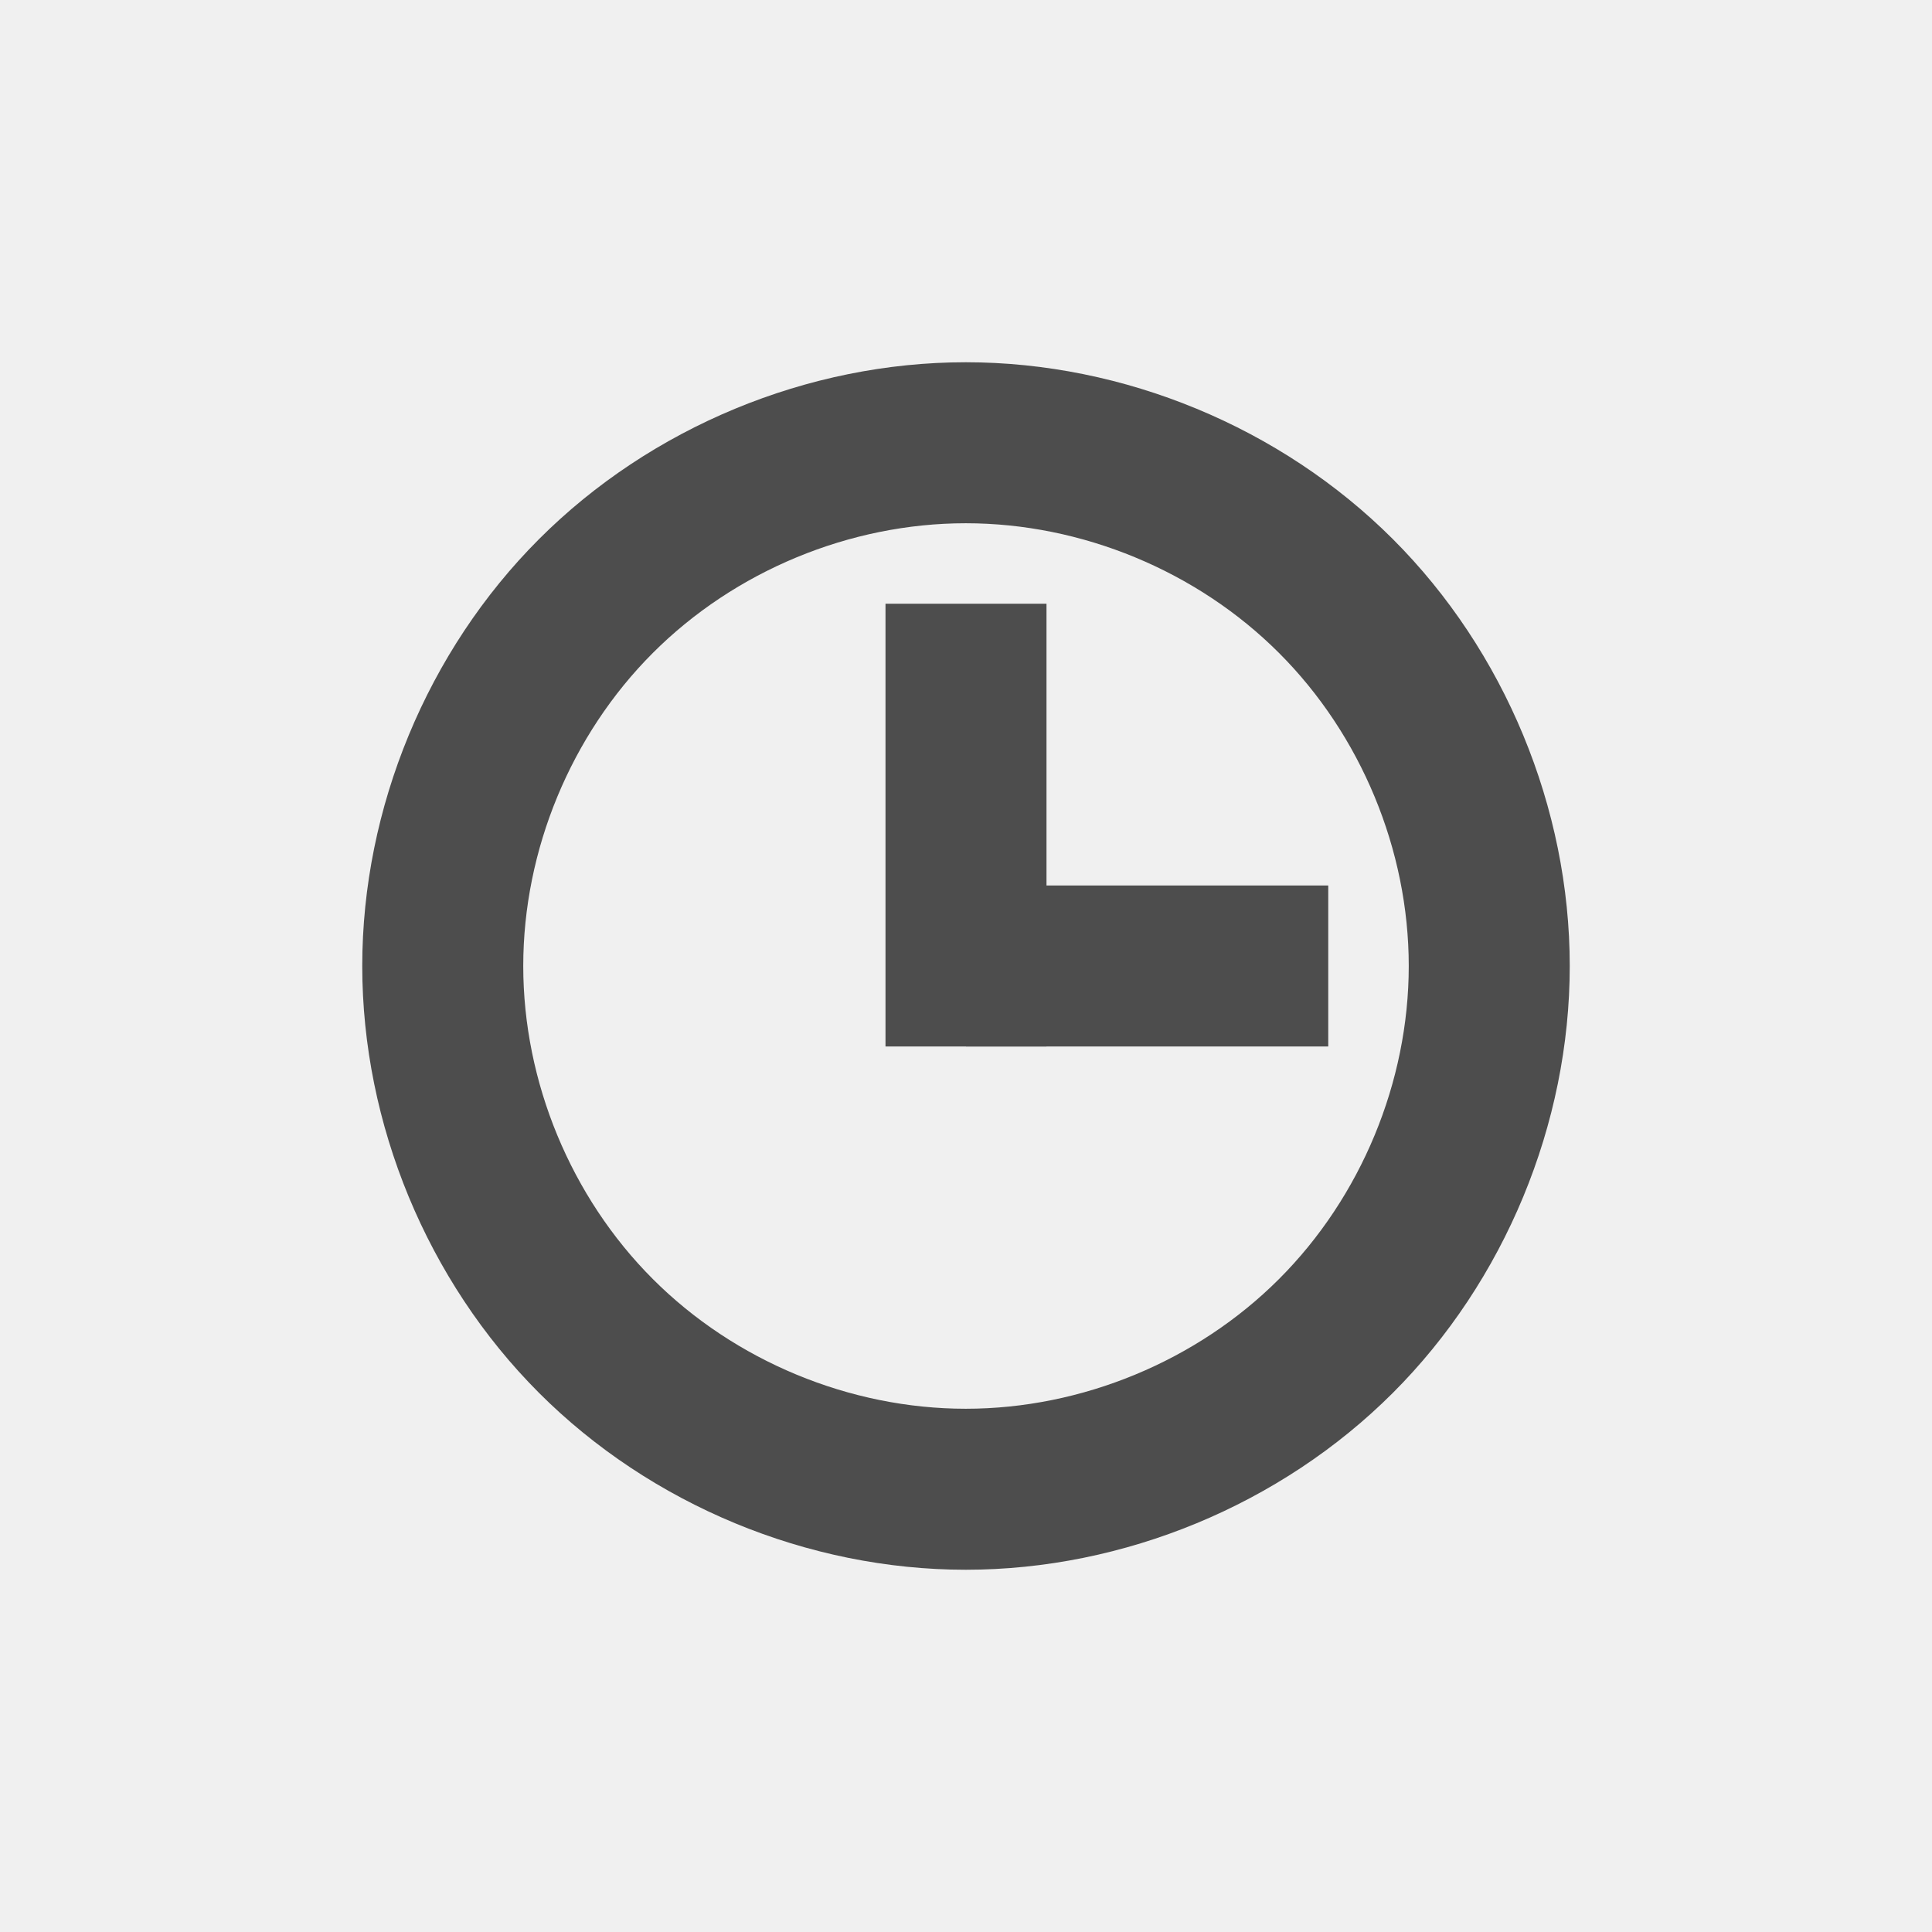
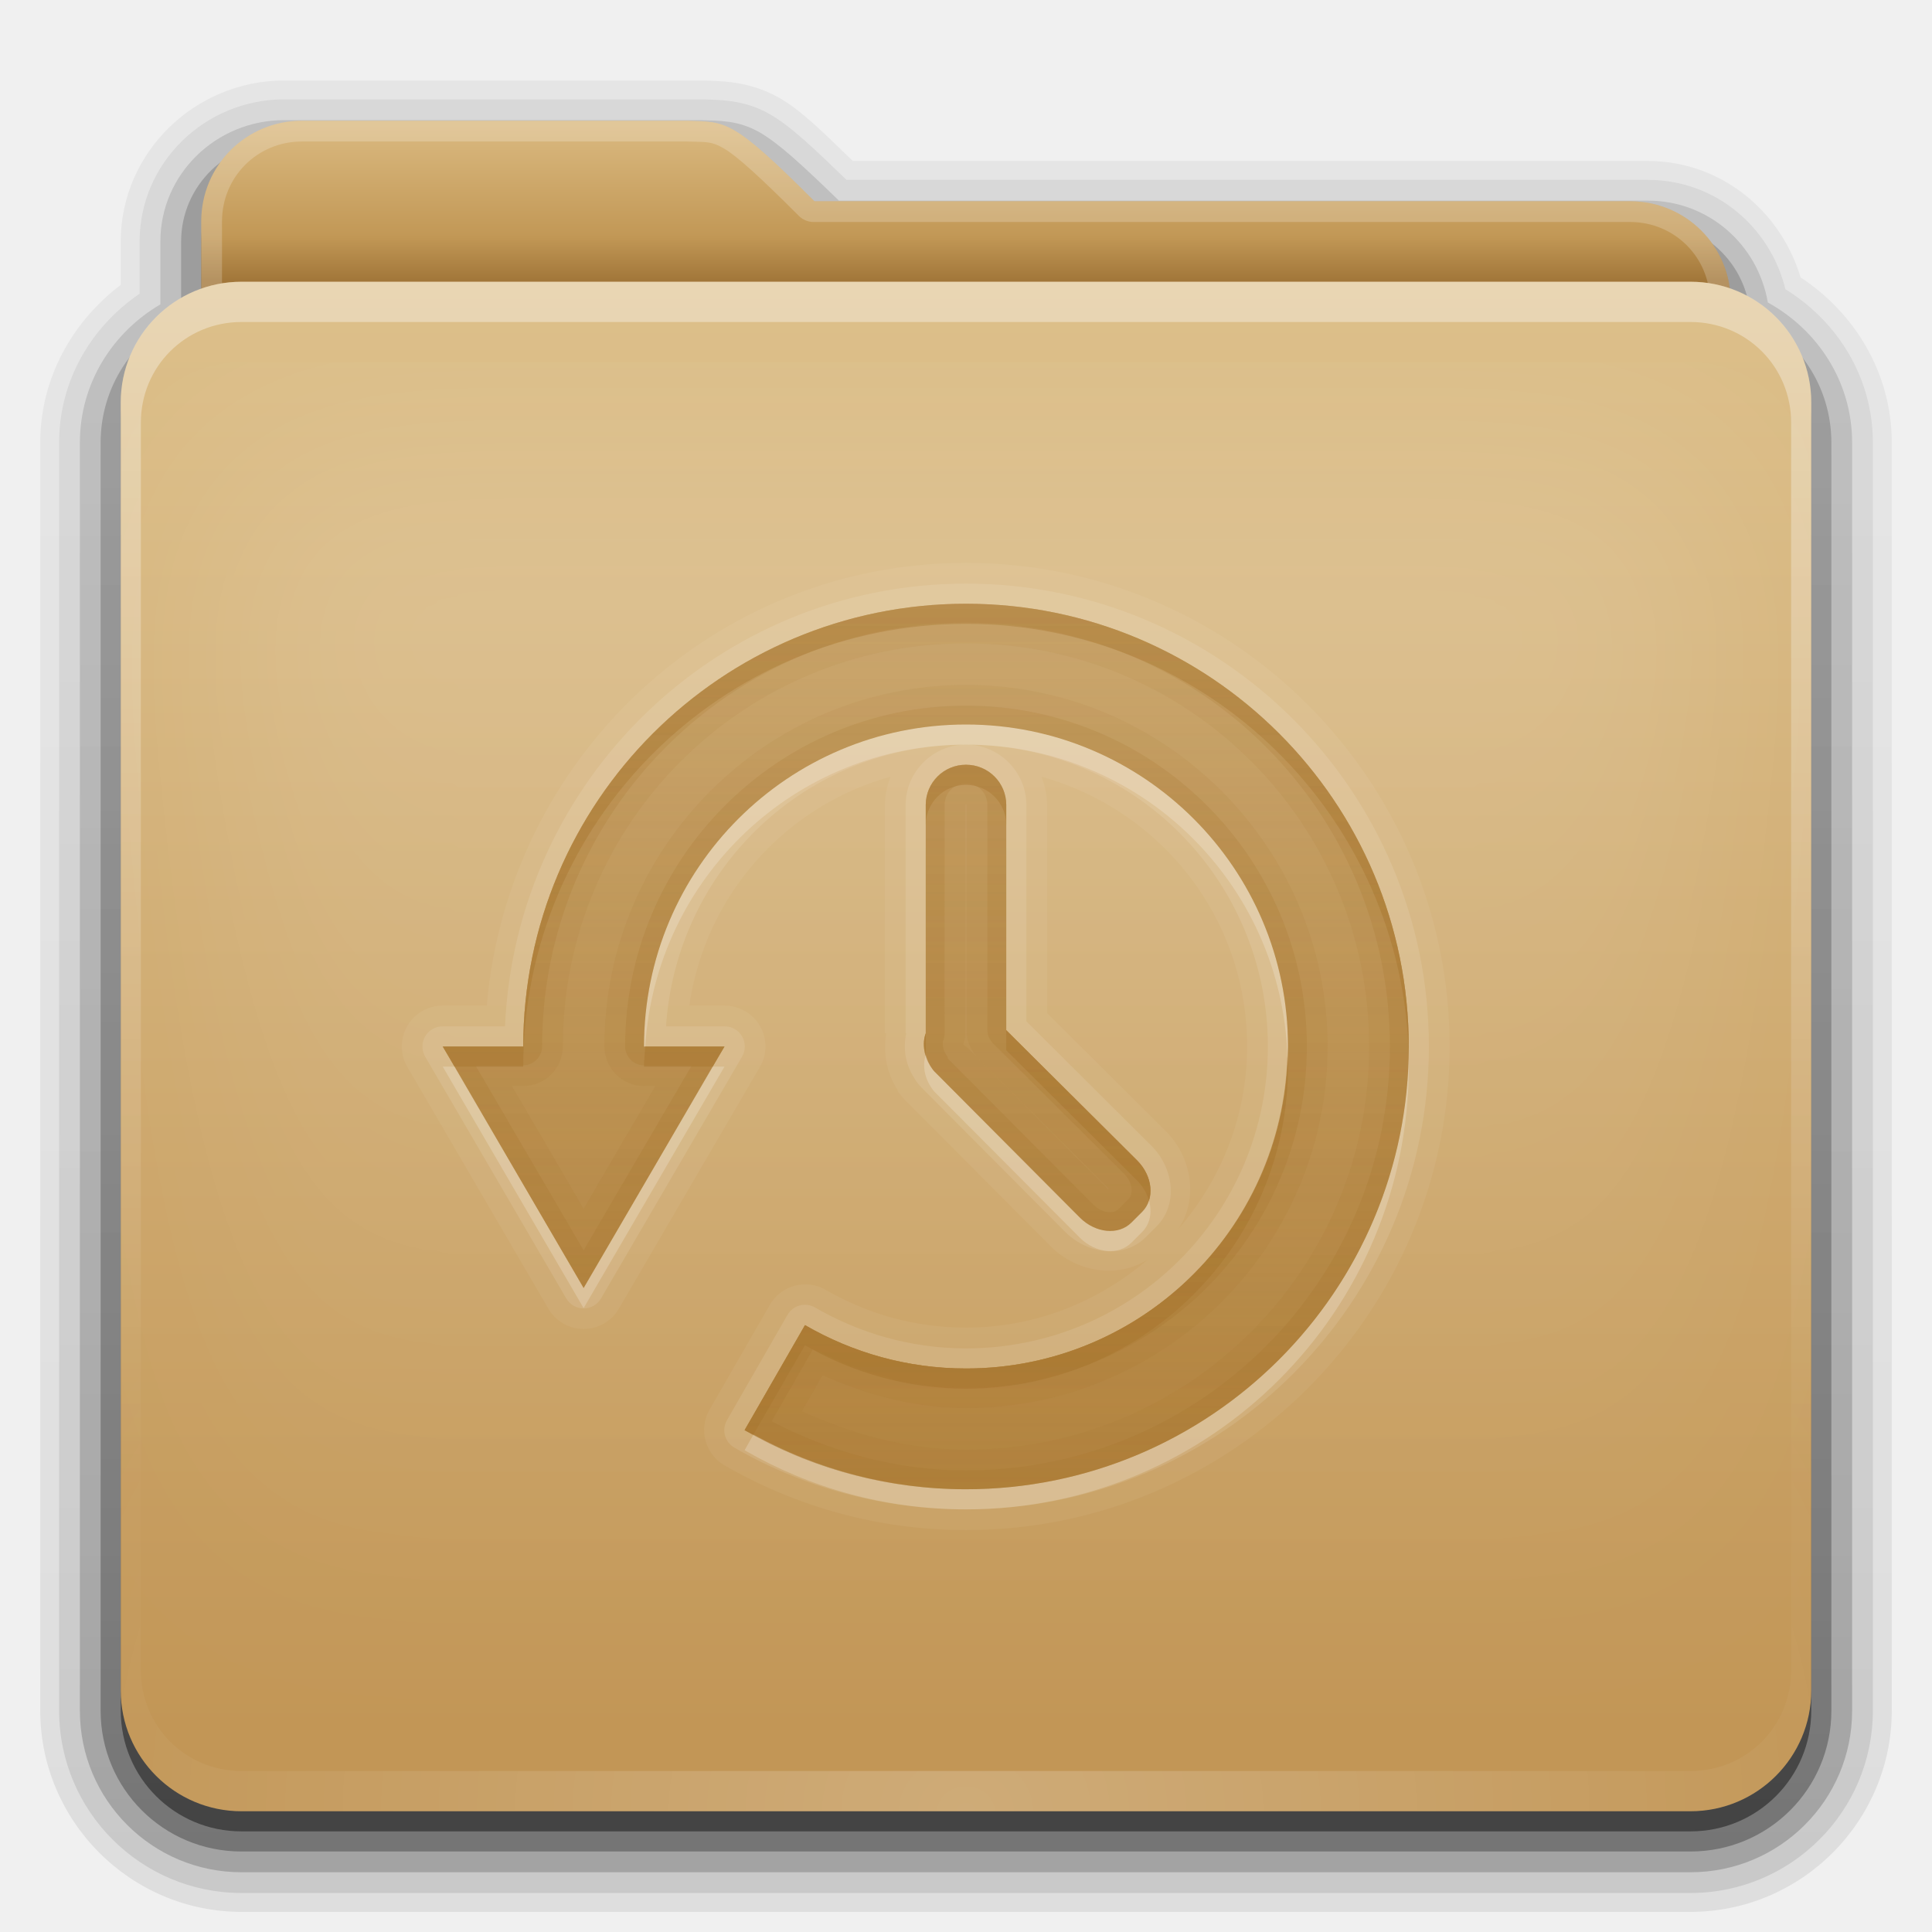
- <svg xmlns="http://www.w3.org/2000/svg" width="48" height="48" id="svg3813" version="1.1">
-   <defs id="defs3815" />
-   <g id="layer1" transform="translate(-378.8571,-514.0765)">
-     <rect style="fill:none;stroke:none" id="rect3260" width="30" height="30" x="387.857" y="523.076" ry="0" />
-     <path style="fill:#4d4d4d;fill-opacity:1;fill-rule:evenodd;stroke:none" d="M 23.994 9 C 20.067 9 16.166 10.618 13.391 13.395 C 10.616 16.171 9 20.073 9 24 C 9 27.927 10.616 31.829 13.391 34.605 C 16.166 37.382 20.067 39 23.994 39 C 27.921 39 31.825 37.384 34.604 34.607 C 37.382 31.831 39 27.927 39 24 C 39 20.073 37.382 16.169 34.604 13.393 C 31.825 10.616 27.921 9 23.994 9 z M 23.994 13 C 26.874 13 29.738 14.184 31.775 16.221 C 33.813 18.257 35 21.12 35 24 C 35 26.88 33.813 29.743 31.775 31.779 C 29.738 33.816 26.874 35 23.994 35 C 21.114 35 18.254 33.814 16.219 31.777 C 14.184 29.741 13 26.88 13 24 C 13 21.12 14.184 18.259 16.219 16.223 C 18.254 14.186 21.114 13 23.994 13 z " transform="translate(378.8571,514.0765)" id="path3272" />
-     <path d="m 404.857,551.076 c 0,1.047 -0.954,2 -2.001,2 -1.047,-7e-5 -1.999,-0.953 -1.999,-2 0,-1.047 0.952,-2 1.999,-2 1.047,-6e-5 2.001,0.953 2.001,2 z" id="path3274" style="fill:none;fill-opacity:1;fill-rule:evenodd;stroke:none" />
-     <path style="fill:none;fill-opacity:1;fill-rule:evenodd;stroke:none" id="path3278" d="m 403.857,528.076 c 0,0.524 -0.477,1 -1,1 -0.524,-3e-5 -1,-0.476 -1,-1 0,-0.524 0.476,-1 1,-1 0.524,-3e-5 1,0.476 1,1 z" />
-     <path d="m 413.857,538.076 c 0,0.524 -0.477,1 -1,1 -0.524,-3e-5 -1,-0.476 -1,-1 0,-0.524 0.476,-1 1,-1 0.524,-3e-5 1,0.476 1,1 z" id="path3280" style="fill:none;fill-opacity:1;fill-rule:evenodd;stroke:none" />
-     <rect style="fill:#4d4d4d;fill-opacity:1;fill-rule:evenodd;stroke:none" id="rect3282" width="4" height="11" x="400.857" y="529.076" />
-     <rect y="-411.857" x="536.076" height="9" width="4" id="rect3284" style="fill:#4d4d4d;fill-opacity:1;fill-rule:evenodd;stroke:none" transform="matrix(0,1,-1,0,0,0)" />
+ <svg xmlns="http://www.w3.org/2000/svg" xmlns:xlink="http://www.w3.org/1999/xlink" version="1.0" width="96" height="96" id="svg2408">
+   <defs id="defs2410">
+     <linearGradient id="linearGradient4008">
+       <stop id="stop4010" style="stop-color:#dab980;stop-opacity:1" offset="0" />
+       <stop id="stop4012" style="stop-color:#c29856;stop-opacity:1" offset="0.717" />
+       <stop id="stop4014" style="stop-color:#a2773a;stop-opacity:1" offset="1" />
+     </linearGradient>
+     <linearGradient id="linearGradient3874">
+       <stop id="stop3876" style="stop-color:#ffffff;stop-opacity:1" offset="0" />
+       <stop id="stop3878" style="stop-color:#ffffff;stop-opacity:0" offset="1" />
+     </linearGradient>
+     <linearGradient x1="11.794" y1="3.213" x2="11.794" y2="20.137" id="linearGradient3317" gradientUnits="userSpaceOnUse" gradientTransform="scale(1.059853,0.9435274)">
+       <stop id="stop3319" style="stop-color:#c6953a;stop-opacity:1" offset="0" />
+       <stop id="stop3321" style="stop-color:#ab7a1f;stop-opacity:1" offset="1" />
+     </linearGradient>
+     <linearGradient x1="48.036" y1="25.911" x2="48.036" y2="85.821" id="linearGradient3361" xlink:href="#linearGradient3317" gradientUnits="userSpaceOnUse" />
+     <linearGradient id="linearGradient3187">
+       <stop id="stop3189" style="stop-color:#c29656;stop-opacity:1" offset="0" />
+       <stop id="stop3191" style="stop-color:#ddc08b;stop-opacity:1" offset="1" />
+     </linearGradient>
+     <linearGradient x1="45.448" y1="80.472" x2="45.448" y2="7.017" id="ButtonShadow" gradientUnits="userSpaceOnUse" gradientTransform="matrix(1.005865,0,0,0.994169,0,12)">
+       <stop id="stop3750" style="stop-color:#000000;stop-opacity:1" offset="0" />
+       <stop id="stop3752" style="stop-color:#000000;stop-opacity:0.588" offset="1" />
+     </linearGradient>
+     <linearGradient x1="48" y1="78" x2="48" y2="5.988" id="linearGradient3706" xlink:href="#linearGradient3187" gradientUnits="userSpaceOnUse" gradientTransform="translate(0,8)" />
+     <filter color-interpolation-filters="sRGB" id="filter3174">
+       <feGaussianBlur id="feGaussianBlur3176" stdDeviation="1.71" />
+     </filter>
+     <linearGradient x1="45.448" y1="80.472" x2="45.448" y2="5.297" id="linearGradient3664" xlink:href="#ButtonShadow" gradientUnits="userSpaceOnUse" gradientTransform="matrix(1.005865,0,0,0.994169,0,12)" />
+     <clipPath id="clipPath3860">
+       <rect width="84" height="72" rx="6" ry="6" x="6" y="18" id="rect3862" style="fill:#ff00ff;fill-opacity:1;fill-rule:nonzero;stroke:none" />
+     </clipPath>
+     <filter x="-0.166" y="-0.197" width="1.331" height="1.394" color-interpolation-filters="sRGB" id="filter3870">
+       <feGaussianBlur id="feGaussianBlur3872" stdDeviation="5.17" />
+     </filter>
+     <linearGradient id="linearGradient3699">
+       <stop id="stop3701" style="stop-color:#aa7932;stop-opacity:0.784" offset="0" />
+       <stop id="stop3703" style="stop-color:#aa7932;stop-opacity:0.392" offset="1" />
+     </linearGradient>
+     <linearGradient x1="48.022" y1="22.933" x2="48.022" y2="81.481" id="linearGradient3123" xlink:href="#linearGradient3874" gradientUnits="userSpaceOnUse" />
+     <linearGradient x1="34.86" y1="16.275" x2="34.86" y2="26.987" id="linearGradient3105" xlink:href="#linearGradient4008" gradientUnits="userSpaceOnUse" gradientTransform="matrix(0.72,0,0,0.72,1.92,-5.52)" />
+     <linearGradient x1="43" y1="91" x2="43" y2="7" id="linearGradient3952" xlink:href="#ButtonShadow" gradientUnits="userSpaceOnUse" />
+     <linearGradient x1="45" y1="92" x2="45" y2="7" id="linearGradient3961" xlink:href="#ButtonShadow" gradientUnits="userSpaceOnUse" />
+     <linearGradient x1="45" y1="92" x2="45" y2="7" id="linearGradient3969" xlink:href="#ButtonShadow" gradientUnits="userSpaceOnUse" />
+     <linearGradient x1="45" y1="92" x2="45" y2="7" id="linearGradient3977" xlink:href="#ButtonShadow" gradientUnits="userSpaceOnUse" />
+     <linearGradient x1="45" y1="92" x2="45" y2="7" id="linearGradient3986" xlink:href="#ButtonShadow" gradientUnits="userSpaceOnUse" />
+     <linearGradient x1="56" y1="76" x2="56" y2="32" id="linearGradient3117" xlink:href="#linearGradient3699" gradientUnits="userSpaceOnUse" gradientTransform="translate(0,-1.999995)" />
+     <linearGradient x1="56" y1="76" x2="56" y2="32" id="linearGradient4506" xlink:href="#linearGradient3699" gradientUnits="userSpaceOnUse" gradientTransform="translate(0,-1.999995)" />
+     <linearGradient x1="56" y1="76" x2="56" y2="32" id="linearGradient4519" xlink:href="#linearGradient3699" gradientUnits="userSpaceOnUse" gradientTransform="translate(0,-1.999995)" />
+     <linearGradient x1="56" y1="76" x2="56" y2="32" id="linearGradient4532" xlink:href="#linearGradient3699" gradientUnits="userSpaceOnUse" gradientTransform="translate(0,-1.999995)" />
+     <radialGradient cx="48" cy="90.172" r="42" fx="48" fy="90.172" id="radialGradient2874" xlink:href="#linearGradient3737-5" gradientUnits="userSpaceOnUse" gradientTransform="matrix(1.157313,0,0,0.9959077,-7.551021,0.197132)" />
+     <linearGradient id="linearGradient3737-5">
+       <stop id="stop3739-0" style="stop-color:#ffffff;stop-opacity:1" offset="0" />
+       <stop id="stop3741-4" style="stop-color:#ffffff;stop-opacity:0" offset="1" />
+     </linearGradient>
+     <linearGradient id="linearGradient3737">
+       <stop id="stop3739" style="stop-color:#ffffff;stop-opacity:1" offset="0" />
+       <stop id="stop3741" style="stop-color:#ffffff;stop-opacity:0" offset="1" />
+     </linearGradient>
+     <linearGradient x1="36.357" y1="16" x2="36.357" y2="73.995" id="linearGradient3916" xlink:href="#linearGradient3737" gradientUnits="userSpaceOnUse" />
+   </defs>
+   <g id="layer2" style="display:none">
+     <path d="M 14.969,8.803 C 13.329,8.803 12,10.085 12,11.678 L 12,19 c -3.324,0 -7,2.676 -7,6 l 0,61 c 0,3.324 2.676,6 6,6 l 74,0 c 3.324,0 6,-2.676 6,-6 l 0,-61 c 0,-3.324 -3.747,-6 -7.071,-6 l 0,-0.135 c 0,-2.389 -1.978,-4.312 -4.438,-4.312 l -43.335,0 -1.469,-2.875 C 33.954,10.253 33.359,8.803 31.719,8.803 l -16.75,0 z" id="rect3745" style="opacity:0.9;fill:url(#linearGradient3664);fill-opacity:1;fill-rule:nonzero;stroke:none;filter:url(#filter3174)" />
+   </g>
+   <g id="layer4" style="display:inline">
+     <path d="M 14.125,4 C 9.691,4 6,7.568 6,12 l 0,2.156 C 3.624,15.958 2,18.759 2,22 l 0,63 c 0,5.504 4.496,10 10,10 l 72,0 c 5.504,0 10,-4.496 10,-10 L 94,22 C 94,18.517 92.147,15.547 89.469,13.781 88.482,10.492 85.526,8 81.875,8 l -39.5,0 C 40.972,6.645 39.835,5.49 38.688,4.844 37.192,4.001 35.757,4.03 34.875,4 a 0.928,0.928 0 0 0 -0.031,0 c -0.001,-1.73e-5 -0.03,-1.73e-5 -0.031,0 L 34.781,4 14.125,4 z" id="path3984" style="opacity:0.08;fill:url(#linearGradient3986);fill-opacity:1;fill-rule:nonzero;stroke:none;display:inline" />
+     <path d="M 14.125,4.938 C 10.184,4.938 6.938,8.081 6.938,12 l 0,2.594 c -2.383,1.622 -4,4.294 -4,7.406 l 0,63 c 0,5.001 4.061,9.062 9.062,9.062 l 72,0 c 5.001,0 9.062,-4.061 9.062,-9.062 l 0,-63 c 0,-3.261 -1.773,-6.04 -4.344,-7.625 C 87.958,11.279 85.241,8.938 81.875,8.938 l -39.812,0 C 40.465,7.396 39.29,6.26 38.219,5.656 36.946,4.939 35.771,4.969 34.844,4.938 a 1.044,1.044 0 0 0 -0.031,0 c -10e-7,0 -0.031,0 -0.031,0 l -20.656,0 z" id="path3975" style="opacity:0.1;fill:url(#linearGradient3977);fill-opacity:1;fill-rule:nonzero;stroke:none;display:inline" />
+     <path d="M 14.125,5.969 C 10.736,5.969 7.969,8.657 7.969,12 l 0,3.125 c -2.375,1.394 -4,3.92 -4,6.875 l 0,63 c 0,4.438 3.593,8.031 8.031,8.031 l 72,0 c 4.438,0 8.031,-3.593 8.031,-8.031 l 0,-63 c 0,-3.032 -1.712,-5.604 -4.188,-6.969 -0.492,-2.86 -2.929,-5.062 -5.969,-5.062 l -40.188,0 C 39.853,8.194 38.679,7.103 37.719,6.562 36.681,5.978 35.778,6.001 34.812,5.969 a 1.044,1.044 0 0 0 -0.031,0 l -20.656,0 z" id="path3967" style="opacity:0.2;fill:url(#linearGradient3969);fill-opacity:1;fill-rule:nonzero;stroke:none;display:inline" />
+     <path d="M 14.125,7 C 11.282,7 9,9.23 9,12 l 0,3.688 C 6.636,16.809 5,19.2 5,22 l 0,63 c 0,3.878 3.122,7 7,7 l 72,0 c 3.878,0 7,-3.122 7,-7 L 91,22 C 91,19.19 89.347,16.804 86.969,15.688 86.799,13.069 84.607,11 81.875,11 l -40.594,0 c -4.221,-4.112 -4.503,-3.933 -6.5,-4 L 14.125,7 z" id="path3908-1" style="opacity:0.3;fill:url(#linearGradient3961);fill-opacity:1;fill-rule:nonzero;stroke:none;display:inline" />
+     <path d="m 15,7 c -2.77,0 -5,2.23 -5,5 l 0,3.344 C 7.666,16.165 6,18.379 6,21 l 0,64 c 0,3.324 2.676,6 6,6 l 72,0 c 3.324,0 6,-2.676 6,-6 L 90,21 C 90,18.358 88.3,16.149 85.938,15.344 85.611,12.893 83.542,11 81,11 L 40.469,11 C 36.356,6.888 36.102,7.067 34.156,7 L 15,7 z" id="path3941" style="opacity:0.45;fill:url(#linearGradient3952);fill-opacity:1;fill-rule:nonzero;stroke:none;display:inline" />
+   </g>
+   <g id="layer3" style="display:inline">
+     <rect width="75" height="62.679" rx="6" ry="6" x="10.536" y="23.143" id="rect3352" style="fill:url(#linearGradient3361);fill-opacity:1;fill-rule:nonzero;stroke:none;display:inline" />
+     <path d="m 15,6 c -2.77,0 -5,2.23 -5,5 l 0,59.812 c 0,2.393 1.919,4.312 4.312,4.312 l 67.375,0 C 84.081,75.125 86,73.206 86,70.812 L 86,15 c 0,-2.77 -2.23,-5 -5,-5 L 40.469,10 C 36.356,5.888 36.102,6.067 34.156,6 z" id="path3908" style="fill:url(#linearGradient3105);fill-opacity:1;fill-rule:nonzero;stroke:none;display:inline" />
+     <path d="m 15,6 c -2.77,0 -5,2.23 -5,5 l 0,59.812 c 0,2.393 1.919,4.312 4.312,4.312 l 67.375,0 C 84.081,75.125 86,73.206 86,70.812 L 86,15 c 0,-2.77 -2.23,-5 -5,-5 L 40.469,10 C 36.356,5.888 36.102,6.067 34.156,6 L 15,6 z m 0,1.031 19.125,0 0.031,0 c 0.965,0.031 1.193,-0.017 1.812,0.344 0.63,0.367 1.707,1.332 3.75,3.375 a 1.044,1.044 0 0 0 0.75,0.281 l 40.531,0 c 2.21,0 3.969,1.759 3.969,3.969 l 0,55.812 c 0,1.835 -1.446,3.281 -3.281,3.281 l -67.375,0 c -1.835,0 -3.281,-1.446 -3.281,-3.281 l 0,-59.812 c 0,-2.21 1.759,-3.969 3.969,-3.969 z" id="path3108" style="opacity:0.2;fill:#ffffff;fill-opacity:1;fill-rule:nonzero;stroke:none;display:inline" />
+   </g>
+   <g id="layer1" style="display:inline">
+     <rect width="84" height="76" rx="6" ry="6" x="6" y="14" id="rect2419" style="fill:url(#linearGradient3706);fill-opacity:1;fill-rule:nonzero;stroke:none" />
+     <path d="m 12,14 c -3.324,0 -6,2.676 -6,6 l 0,2 0,60 0,2 c 0,0.335 0.041,0.651 0.094,0.969 0.049,0.296 0.097,0.597 0.188,0.875 0.01,0.03 0.021,0.064 0.031,0.094 0.099,0.288 0.235,0.547 0.375,0.812 0.145,0.274 0.316,0.536 0.5,0.781 0.184,0.246 0.374,0.473 0.594,0.688 0.44,0.428 0.943,0.815 1.5,1.094 0.279,0.14 0.573,0.247 0.875,0.344 -0.256,-0.1 -0.487,-0.236 -0.719,-0.375 -0.007,-0.004 -0.024,0.004 -0.031,0 -0.032,-0.019 -0.062,-0.043 -0.094,-0.062 -0.12,-0.077 -0.231,-0.164 -0.344,-0.25 -0.106,-0.081 -0.213,-0.161 -0.312,-0.25 C 8.478,88.557 8.309,88.373 8.156,88.188 8.049,88.057 7.938,87.922 7.844,87.781 7.819,87.743 7.805,87.695 7.781,87.656 7.716,87.553 7.651,87.452 7.594,87.344 7.493,87.149 7.388,86.928 7.312,86.719 7.305,86.697 7.289,86.678 7.281,86.656 7.249,86.564 7.245,86.469 7.219,86.375 7.188,86.268 7.148,86.172 7.125,86.062 7.052,85.721 7,85.364 7,85 L 7,83 7,23 7,21 c 0,-2.782 2.218,-5 5,-5 l 2,0 68,0 2,0 c 2.782,0 5,2.218 5,5 l 0,2 0,60 0,2 c 0,0.364 -0.052,0.721 -0.125,1.062 -0.044,0.207 -0.088,0.398 -0.156,0.594 -0.008,0.022 -0.023,0.041 -0.031,0.062 -0.063,0.174 -0.138,0.367 -0.219,0.531 -0.042,0.083 -0.079,0.17 -0.125,0.25 -0.055,0.097 -0.127,0.188 -0.188,0.281 -0.094,0.141 -0.205,0.276 -0.312,0.406 -0.143,0.174 -0.303,0.347 -0.469,0.5 -0.011,0.01 -0.02,0.021 -0.031,0.031 -0.138,0.126 -0.285,0.234 -0.438,0.344 -0.103,0.073 -0.204,0.153 -0.312,0.219 -0.007,0.004 -0.024,-0.004 -0.031,0 -0.232,0.139 -0.463,0.275 -0.719,0.375 0.302,-0.097 0.596,-0.204 0.875,-0.344 0.557,-0.279 1.06,-0.666 1.5,-1.094 0.22,-0.214 0.409,-0.442 0.594,-0.688 0.184,-0.246 0.355,-0.508 0.5,-0.781 0.14,-0.265 0.276,-0.525 0.375,-0.812 0.01,-0.031 0.021,-0.063 0.031,-0.094 0.09,-0.278 0.139,-0.579 0.188,-0.875 C 89.959,84.651 90,84.335 90,84 l 0,-2 0,-60 0,-2 c 0,-3.324 -2.676,-6 -6,-6 z" id="rect3728" style="opacity:0.35;fill:url(#linearGradient3916);fill-opacity:1;fill-rule:nonzero;stroke:none;display:inline" />
+     <path d="M 12,90 C 8.676,90 6,87.324 6,84 L 6,82 6,26 6,24 c 0,-0.335 0.041,-0.651 0.094,-0.969 0.049,-0.296 0.097,-0.597 0.188,-0.875 0.01,-0.03 0.021,-0.064 0.031,-0.094 0.099,-0.288 0.235,-0.547 0.375,-0.812 0.145,-0.274 0.316,-0.536 0.5,-0.781 0.184,-0.246 0.374,-0.473 0.594,-0.688 0.44,-0.428 0.943,-0.815 1.5,-1.094 0.279,-0.14 0.573,-0.247 0.875,-0.344 -0.256,0.1 -0.487,0.236 -0.719,0.375 -0.007,0.004 -0.024,-0.004 -0.031,0 -0.032,0.019 -0.062,0.043 -0.094,0.062 -0.12,0.077 -0.231,0.164 -0.344,0.25 -0.106,0.081 -0.213,0.161 -0.312,0.25 -0.178,0.161 -0.347,0.345 -0.5,0.531 -0.108,0.13 -0.218,0.265 -0.312,0.406 -0.025,0.038 -0.038,0.086 -0.062,0.125 -0.065,0.103 -0.13,0.205 -0.188,0.312 -0.101,0.195 -0.206,0.416 -0.281,0.625 C 7.305,21.303 7.289,21.322 7.281,21.344 7.249,21.436 7.245,21.531 7.219,21.625 7.188,21.732 7.148,21.828 7.125,21.938 7.052,22.279 7,22.636 7,23 l 0,2 0,56 0,2 c 0,2.782 2.218,5 5,5 l 2,0 68,0 2,0 c 2.782,0 5,-2.218 5,-5 l 0,-2 0,-56 0,-2 c 0,-0.364 -0.052,-0.721 -0.125,-1.062 -0.044,-0.207 -0.088,-0.398 -0.156,-0.594 -0.008,-0.022 -0.023,-0.041 -0.031,-0.062 -0.063,-0.174 -0.138,-0.367 -0.219,-0.531 -0.042,-0.083 -0.079,-0.17 -0.125,-0.25 -0.055,-0.097 -0.127,-0.188 -0.188,-0.281 -0.094,-0.141 -0.205,-0.276 -0.312,-0.406 -0.143,-0.174 -0.303,-0.347 -0.469,-0.5 -0.011,-0.01 -0.02,-0.021 -0.031,-0.031 -0.138,-0.126 -0.285,-0.234 -0.438,-0.344 -0.103,-0.073 -0.204,-0.153 -0.312,-0.219 -0.007,-0.004 -0.024,0.004 -0.031,0 -0.232,-0.139 -0.463,-0.275 -0.719,-0.375 0.302,0.097 0.596,0.204 0.875,0.344 0.557,0.279 1.06,0.666 1.5,1.094 0.22,0.214 0.409,0.442 0.594,0.688 0.184,0.246 0.355,0.508 0.5,0.781 0.14,0.265 0.276,0.525 0.375,0.812 0.01,0.031 0.021,0.063 0.031,0.094 0.09,0.278 0.139,0.579 0.188,0.875 C 89.959,23.349 90,23.665 90,24 l 0,2 0,56 0,2 c 0,3.324 -2.676,6 -6,6 l -72,0 z" id="path3615" style="opacity:0.2;fill:url(#radialGradient2874);fill-opacity:1;fill-rule:nonzero;stroke:none;display:inline" />
+   </g>
+   <g id="layer5" style="display:inline">
+     <path d="m 15.969,22.531 c -2.846,0.004 -5.433,2.592 -5.438,5.438 l 0,48.062 c 0.004,2.846 2.592,5.433 5.438,5.438 l 64.062,0 c 2.846,-0.004 5.433,-2.592 5.438,-5.438 l 0,-48.062 c -0.004,-2.846 -2.592,-5.433 -5.438,-5.438 z" clip-path="url(#clipPath3860)" id="path3850" style="opacity:0.15;fill:url(#linearGradient3123);fill-opacity:1;fill-rule:nonzero;stroke:none;filter:url(#filter3870)" />
+   </g>
+   <g id="layer6">
+     <path d="m 48,27.969 c -12.551,0 -22.763,9.715 -23.812,22 l -2.188,0 a 2.027,2.027 0 0 0 -1.75,3.062 l 3.5,6 3.5,6 a 2.027,2.027 0 0 0 3.5,0 l 3.5,-6 3.5,-6 A 2.027,2.027 0 0 0 36,49.969 l -1.75,0 c 0.805,-5.499 4.75,-9.912 10,-11.375 C 44.081,39.034 43.969,39.506 43.969,40 l 0,11.344 0.062,0 c -0.155,1.011 0.033,2.022 0.594,2.844 l -0.031,0 c 0.021,0.033 0.011,0.033 0.031,0.062 0.013,0.019 0.018,0.013 0.031,0.031 0.224,0.312 0.46,0.522 0.5,0.562 l 7.062,7.094 c 1.256,1.256 3.298,1.631 4.844,0.625 -2.443,2.097 -5.576,3.406 -9.062,3.406 -2.552,0 -4.906,-0.68 -6.969,-1.875 a 2.027,2.027 0 0 0 -2.781,0.75 l -3,5.219 a 2.027,2.027 0 0 0 0.75,2.75 c 3.534,2.043 7.635,3.219 12,3.219 C 61.246,76.031 72.031,65.246 72.031,52 72.031,38.754 61.246,27.969 48,27.969 z M 48,30 c 12.15,0 22,9.85 22,22 0,12.15 -9.85,22 -22,22 -4.004,0 -7.766,-1.068 -11,-2.938 l 3,-5.219 C 42.356,67.209 45.082,68 48,68 56.837,68 64,60.837 64,52 64,43.163 56.837,36 48,36 39.163,36 32,43.163 32,52 l 4,0 -3.5,6 -3.5,6 -3.5,-6 -3.5,-6 4,0 C 26,39.85 35.85,30 48,30 z m 0,8 c 1.108,0 2,0.892 2,2 l 0,11.188 6.5,6.469 c 0.783,0.783 0.887,1.926 0.25,2.562 L 56.219,60.75 c -0.637,0.637 -1.779,0.533 -2.562,-0.25 l -7.062,-7.094 C 46.494,53.306 46.39,53.213 46.312,53.094 45.911,52.533 45.801,51.878 46,51.344 L 46,40 c 0,-1.108 0.892,-2 2,-2 z m 3.75,0.594 C 57.641,40.236 61.969,45.571 61.969,52 c 0,3.487 -1.309,6.62 -3.406,9.062 1.006,-1.546 0.631,-3.588 -0.625,-4.844 l -5.906,-5.875 0,-10.344 c 0,-0.494 -0.113,-0.966 -0.281,-1.406 z" id="path4561" style="opacity:0.05;color:#000000;fill:#ffffff;fill-opacity:1;stroke:none;stroke-width:1.5;marker:none;visibility:visible;display:inline;overflow:visible;enable-background:accumulate" />
+     <path d="M 48,29 C 35.652,29 25.63,38.783 25.094,51 L 22,51 a 1,1 0 0 0 -0.875,1.5 l 3.5,6 3.5,6 a 1,1 0 0 0 1.75,0 l 3.5,-6 3.5,-6 A 1,1 0 0 0 36,51 l -2.906,0 C 33.615,43.18 40.046,37 48,37 c 8.296,0 15,6.704 15,15 0,8.296 -6.704,15 -15,15 -2.738,0 -5.289,-0.75 -7.5,-2.031 a 1,1 0 0 0 -1.375,0.375 l -3,5.219 a 1,1 0 0 0 0.375,1.375 C 39.882,73.892 43.818,75 48,75 60.691,75 71,64.691 71,52 71,39.309 60.691,29 48,29 z m 0,8 c -1.645,0 -3,1.355 -3,3 l 0,11.344 0.031,0 c -0.172,0.779 -0.029,1.601 0.438,2.281 0.018,0.028 0.013,0.037 0.031,0.062 0.152,0.214 0.309,0.372 0.375,0.438 l 7.062,7.094 c 1.096,1.096 2.902,1.348 4,0.25 l 0.531,-0.531 c 1.098,-1.098 0.846,-2.904 -0.25,-4 L 51,50.75 51,40 c 0,-1.645 -1.355,-3 -3,-3 z m 0,-7 c 12.15,0 22,9.85 22,22 0,12.15 -9.85,22 -22,22 -4.004,0 -7.766,-1.068 -11,-2.938 l 3,-5.219 C 42.356,67.209 45.082,68 48,68 56.837,68 64,60.837 64,52 64,43.163 56.837,36 48,36 39.163,36 32,43.163 32,52 l 4,0 -3.5,6 -3.5,6 -3.5,-6 -3.5,-6 4,0 C 26,39.85 35.85,30 48,30 z m 0,8 c 1.108,0 2,0.892 2,2 l 0,11.188 6.5,6.469 c 0.783,0.783 0.887,1.926 0.25,2.562 L 56.219,60.75 c -0.637,0.637 -1.779,0.533 -2.562,-0.25 l -7.062,-7.094 C 46.494,53.306 46.39,53.213 46.312,53.094 45.911,52.533 45.801,51.878 46,51.344 L 46,40 c 0,-1.108 0.892,-2 2,-2 z" id="path4550" style="opacity:0.1;color:#000000;fill:#ffffff;fill-opacity:1;stroke:none;stroke-width:1.5;marker:none;visibility:visible;display:inline;overflow:visible;enable-background:accumulate" />
+     <path d="M 48,30 C 35.85,30 26,39.85 26,52 l -4,0 3.5,6 3.5,6 3.5,-6 3.5,-6 -4,0 c 0,-8.837 7.163,-16 16,-16 8.837,0 16,7.163 16,16 0,8.837 -7.163,16 -16,16 -2.918,0 -5.644,-0.791 -8,-2.156 L 37,71.062 C 40.234,72.932 43.996,74 48,74 60.15,74 70,64.15 70,52 70,39.85 60.15,30 48,30 z M 48,38 c -1.108,0 -2,0.892 -2,2 l 0,11.344 c -0.199,0.534 -0.089,1.189 0.312,1.75 0.077,0.12 0.181,0.212 0.281,0.312 L 53.656,60.5 c 0.783,0.783 1.926,0.887 2.562,0.25 L 56.75,60.219 c 0.637,-0.637 0.533,-1.779 -0.25,-2.562 L 50,51.188 50,40 c 0,-1.108 -0.892,-2 -2,-2 z" id="path4090" style="opacity:0.9;color:#000000;fill:url(#linearGradient3117);fill-opacity:1;stroke:none;stroke-width:1.5;marker:none;visibility:visible;display:inline;overflow:visible;enable-background:accumulate" />
+     <path d="M 48,30 C 35.85,30 26,39.85 26,52 l -4,0 3.5,6 3.5,6 3.5,-6 3.5,-6 -4,0 c 0,-8.837 7.163,-16 16,-16 8.837,0 16,7.163 16,16 0,8.837 -7.163,16 -16,16 -2.918,0 -5.644,-0.791 -8,-2.156 L 37,71.062 C 40.234,72.932 43.996,74 48,74 60.15,74 70,64.15 70,52 70,39.85 60.15,30 48,30 z m 0,1.969 c 11.081,0 20.031,8.95 20.031,20.031 0,11.081 -8.95,20.031 -20.031,20.031 -2.937,0 -5.649,-0.776 -8.156,-1.906 L 40.875,68.344 c 2.202,0.967 4.567,1.625 7.125,1.625 9.906,0 17.969,-8.063 17.969,-17.969 C 65.969,42.094 57.906,34.031 48,34.031 38.094,34.031 30.031,42.094 30.031,52 A 1.978,1.978 0 0 0 32,53.969 l 0.562,0 L 30.781,57 29,60.062 27.219,57 25.438,53.969 l 0.562,0 A 1.978,1.978 0 0 0 27.969,52 C 27.969,40.919 36.919,31.969 48,31.969 z M 48,38 c -1.108,0 -2,0.892 -2,2 l 0,11.344 c -0.199,0.534 -0.089,1.189 0.312,1.75 0.077,0.12 0.181,0.212 0.281,0.312 L 53.656,60.5 c 0.783,0.783 1.926,0.887 2.562,0.25 L 56.75,60.219 c 0.637,-0.637 0.533,-1.779 -0.25,-2.562 L 50,51.188 50,40 c 0,-1.108 -0.892,-2 -2,-2 z m 0,1.969 c 0.046,0 0.031,-0.015 0.031,0.031 l 0,11.188 a 1.978,1.978 0 0 0 0.438,1.25 L 48,52 c -0.076,-0.076 -0.123,-0.099 -0.125,-0.094 -0.002,-0.006 -9.64e-4,-0.037 0,-0.031 a 1.978,1.978 0 0 0 0.094,-0.531 l 0,-11.344 c 0,-0.046 -0.015,-0.031 0.031,-0.031 z m 0.594,12.625 6.5,6.469 -0.031,0.031 -6.469,-6.5 z" id="path4522" style="opacity:0.25;color:#000000;fill:url(#linearGradient4532);fill-opacity:1;stroke:none;stroke-width:1.5;marker:none;visibility:visible;display:inline;overflow:visible;enable-background:accumulate" />
+     <path d="M 48,30 C 35.85,30 26,39.85 26,52 l -4,0 0.594,1 L 26,53 C 26,40.85 35.85,31 48,31 59.982,31 69.732,40.583 70,52.5 70.004,52.332 70,52.169 70,52 70,39.85 60.15,30 48,30 z m 0,8 c -1.108,0 -2,0.892 -2,2 l 0,1 c 0,-1.108 0.892,-2 2,-2 1.108,0 2,0.892 2,2 l 0,-1 c 0,-1.108 -0.892,-2 -2,-2 z m 2,13.188 0,1 6.5,6.469 c 0.294,0.294 0.494,0.651 0.594,1 0.203,-0.627 -0.006,-1.412 -0.594,-2 L 50,51.188 z m -4,0.156 c -0.121,0.325 -0.104,0.696 0,1.062 0.006,-0.02 -0.007,-0.043 0,-0.062 l 0,-1 z M 32.062,52 C 32.042,52.335 32,52.66 32,53 L 35.406,53 36,52 32.062,52 z m 31.906,0.5 C 63.7,61.101 56.667,68 48,68 45.082,68 42.356,67.209 40,65.844 l -3,5.219 c 0.14,0.081 0.296,0.141 0.438,0.219 L 40,66.844 C 42.356,68.209 45.082,69 48,69 c 8.837,0 16,-7.163 16,-16 0,-0.17 -0.026,-0.331 -0.031,-0.5 z" id="path4500" style="color:#000000;fill:url(#linearGradient4506);fill-opacity:1;stroke:none;stroke-width:1.5;marker:none;visibility:visible;display:inline;overflow:visible;enable-background:accumulate" />
+     <path d="M 48,30 C 35.85,30 26,39.85 26,52 l -4,0 3.5,6 3.5,6 3.5,-6 3.5,-6 -4,0 c 0,-8.837 7.163,-16 16,-16 8.837,0 16,7.163 16,16 0,8.837 -7.163,16 -16,16 -2.918,0 -5.644,-0.791 -8,-2.156 L 37,71.062 C 40.234,72.932 43.996,74 48,74 60.15,74 70,64.15 70,52 70,39.85 60.15,30 48,30 z m 0,0.938 c 11.639,0 21.062,9.424 21.062,21.062 0,11.639 -9.424,21.062 -21.062,21.062 -3.498,0 -6.755,-0.931 -9.656,-2.438 l 2.062,-3.594 C 42.701,68.197 45.249,68.938 48,68.938 57.348,68.938 64.938,61.348 64.938,52 64.938,42.652 57.348,35.062 48,35.062 38.652,35.062 31.062,42.652 31.062,52 A 0.946,0.946 0 0 0 32,52.938 l 2.375,0 -2.688,4.594 L 29,62.125 26.312,57.531 23.625,52.938 l 2.375,0 A 0.946,0.946 0 0 0 26.938,52 C 26.938,40.361 36.361,30.938 48,30.938 z M 48,38 c -1.108,0 -2,0.892 -2,2 l 0,11.344 c -0.199,0.534 -0.089,1.189 0.312,1.75 0.077,0.12 0.181,0.212 0.281,0.312 L 53.656,60.5 c 0.783,0.783 1.926,0.887 2.562,0.25 L 56.75,60.219 c 0.637,-0.637 0.533,-1.779 -0.25,-2.562 L 50,51.188 50,40 c 0,-1.108 -0.892,-2 -2,-2 z m 0,0.938 c 0.6,0 1.062,0.462 1.062,1.062 l 0,11.188 a 0.946,0.946 0 0 0 0.281,0.656 l 6.5,6.469 c 0.488,0.488 0.45,1.05 0.25,1.25 l -0.531,0.531 c -0.2,0.2 -0.762,0.238 -1.25,-0.25 L 47.25,52.75 c -0.125,-0.125 -0.168,-0.175 -0.156,-0.156 a 0.946,0.946 0 0 0 0,-0.062 C 46.848,52.188 46.804,51.879 46.875,51.688 a 0.946,0.946 0 0 0 0.062,-0.344 L 46.938,40 c 0,-0.6 0.462,-1.062 1.062,-1.062 z" id="path4509" style="opacity:0.5;color:#000000;fill:url(#linearGradient4519);fill-opacity:1;stroke:none;stroke-width:1.5;marker:none;visibility:visible;display:inline;overflow:visible;enable-background:accumulate" />
+     <path d="m 48,36 c -8.837,0 -16,7.163 -16,16 l 0.062,0 C 32.585,43.635 39.503,37 48,37 56.667,37 63.7,43.899 63.969,52.5 63.974,52.331 64,52.17 64,52 64,43.163 56.837,36 48,36 z m -2,16.406 c -0.17,0.523 -0.074,1.147 0.312,1.688 0.077,0.12 0.181,0.212 0.281,0.312 L 53.656,61.5 c 0.783,0.783 1.926,0.887 2.562,0.25 L 56.75,61.219 c 0.398,-0.398 0.509,-0.981 0.344,-1.562 -0.068,0.209 -0.185,0.403 -0.344,0.562 L 56.219,60.75 c -0.637,0.637 -1.779,0.533 -2.562,-0.25 l -7.062,-7.094 C 46.494,53.306 46.39,53.213 46.312,53.094 46.155,52.874 46.067,52.642 46,52.406 z M 70,52.5 C 69.732,64.417 59.982,74 48,74 44.169,74 40.575,73.003 37.438,71.281 L 37,72.062 C 40.234,73.932 43.996,75 48,75 c 12.15,0 22,-9.85 22,-22 0,-0.169 0.004,-0.332 0,-0.5 z M 22,53 25.5,59 29,65 32.5,59 36,53 35.406,53 32.5,58 29,64 25.5,58 22.594,53 22,53 z" id="path4535" style="opacity:0.2;color:#000000;fill:#ffffff;fill-opacity:1;stroke:none;stroke-width:1.5;marker:none;visibility:visible;display:inline;overflow:visible;enable-background:accumulate" />
  </g>
</svg>
